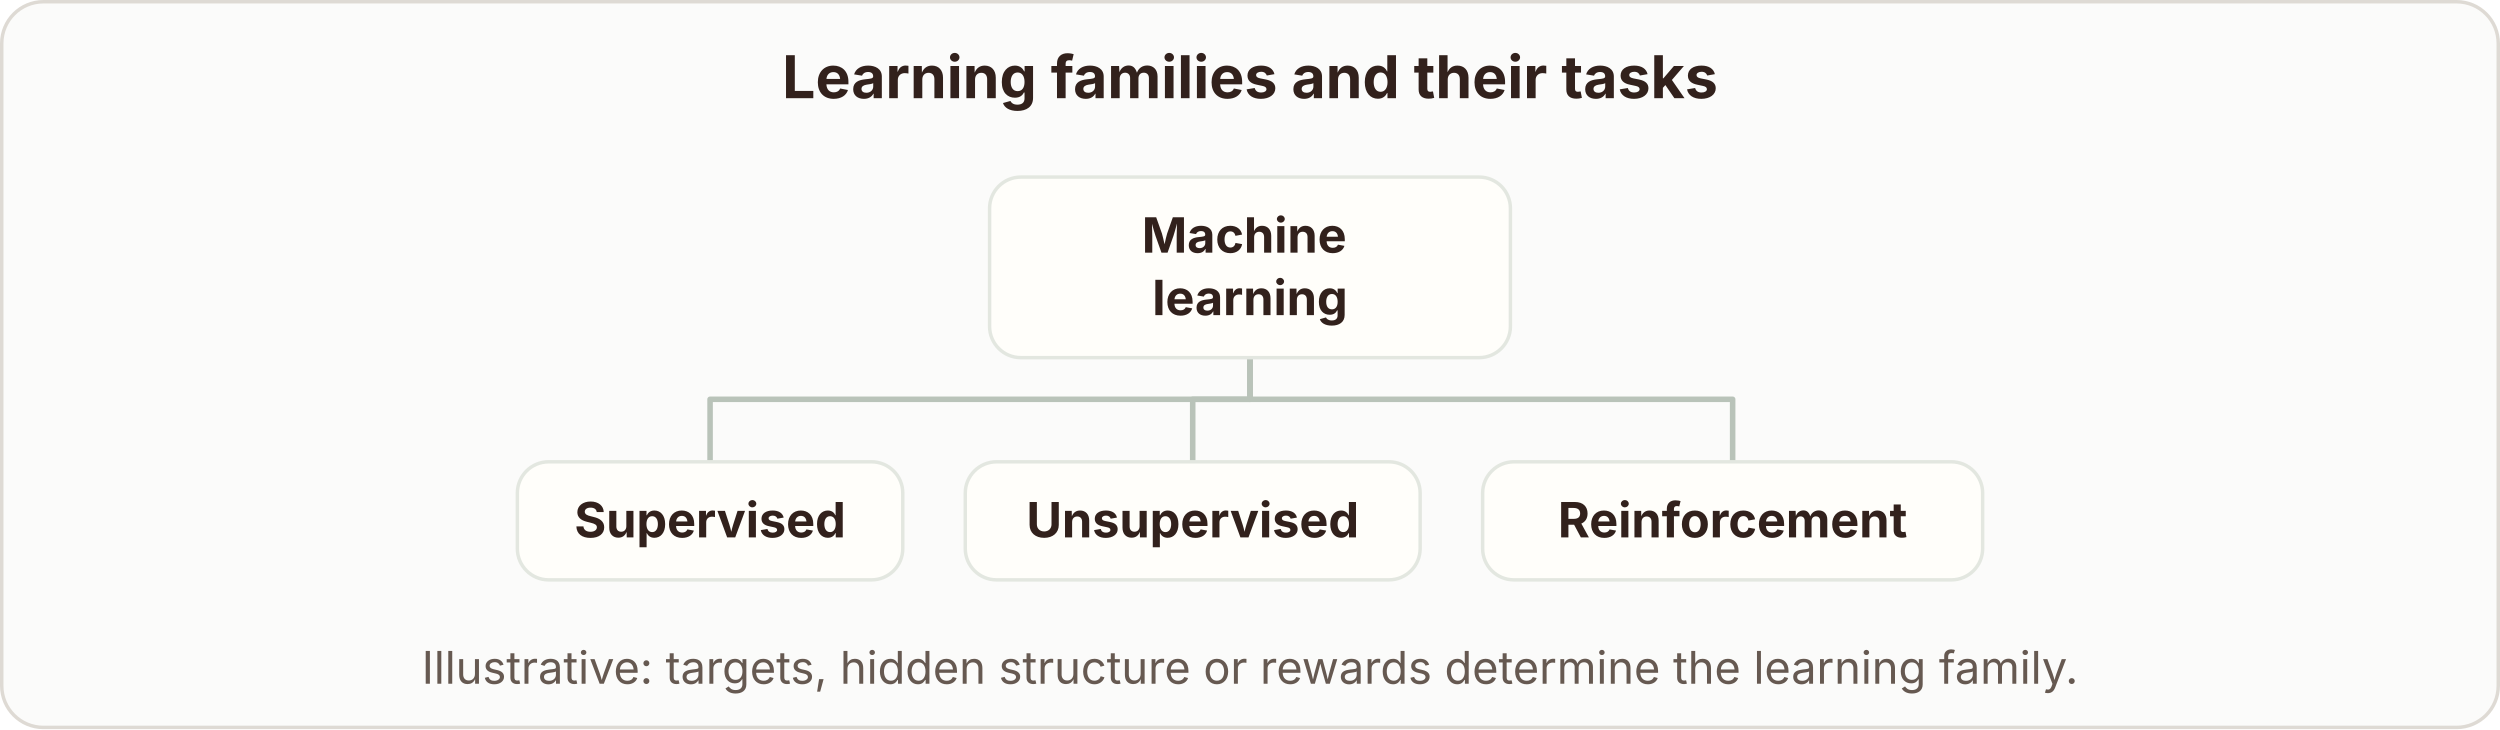
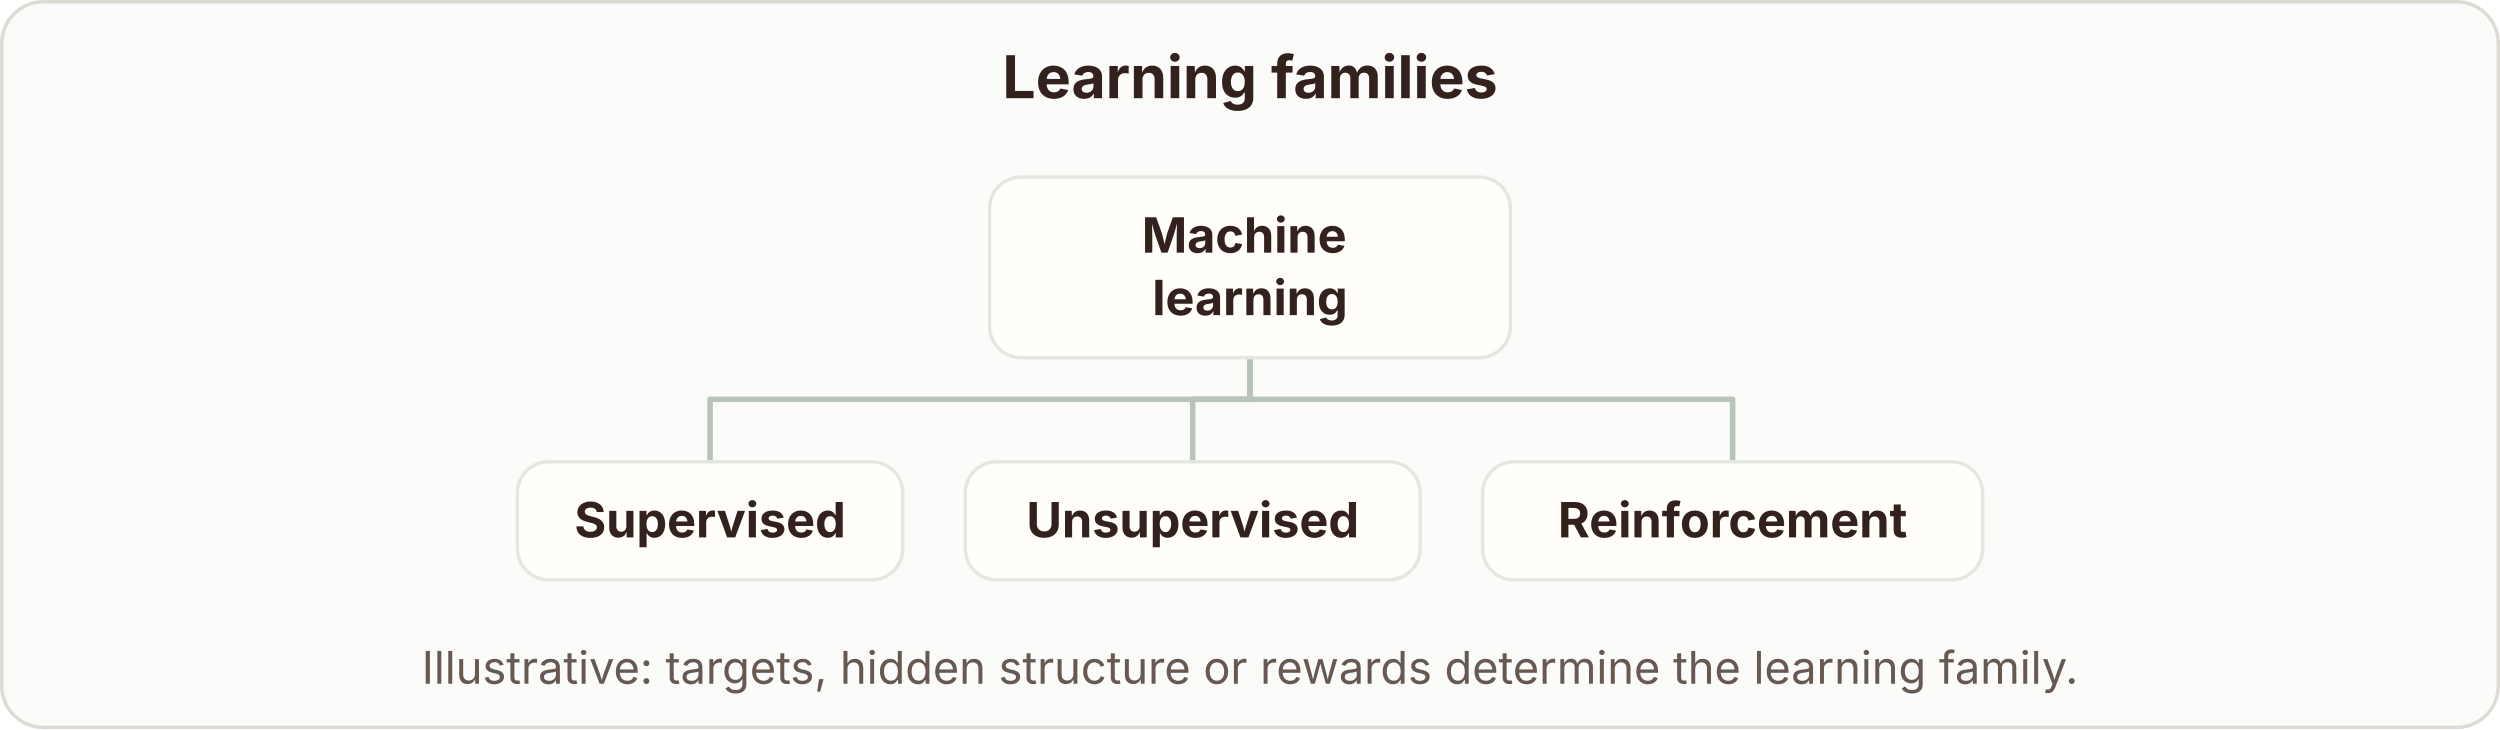
- <svg xmlns="http://www.w3.org/2000/svg" width="720" height="210" viewBox="0 0 720 210" role="img" aria-label="Learning families and their tasks Root: Machine learning Machine learning → Supervised Machine learning → Unsupervised Machine learning → Reinforcement Illustrative: targets, hidden structure or rewards determine the learning family." font-family="Inter, Liberation Sans, Arial, sans-serif" style="display:block;max-width:none;margin-inline:auto;--color-ink:#202723;--color-ink-2:#5d675f;--color-line:#e3e7e0;--viz-surface:#fffefa" data-tutor-diagram="tree">
+ <svg xmlns="http://www.w3.org/2000/svg" width="720" height="210" viewBox="0 0 720 210" role="img" aria-label="Learning families Root: Machine learning Machine learning → Supervised Machine learning → Unsupervised Machine learning → Reinforcement Illustrative: targets, hidden structure or rewards determine the learning family." font-family="Inter, Liberation Sans, Arial, sans-serif" style="display:block;max-width:none;margin-inline:auto;--color-ink:#202723;--color-ink-2:#5d675f;--color-line:#e3e7e0;--viz-surface:#fffefa" data-tutor-diagram="tree">
  <rect x="0.5" y="0.5" width="719" height="209" rx="12" fill="var(--viz-surface, #fbfbfa)" stroke="var(--color-line, #dedad4)" />
  <text x="360" y="22.5" fill="var(--color-ink, #32211c)" font-size="17" font-weight="700" text-anchor="middle">
-     <tspan x="360" y="28.28">Learning families and their tasks</tspan>
+     <tspan x="360" y="28.28">Learning families</tspan>
  </text>
  <g transform="translate(0 39)">
    <g data-tutor-edge="m:s">
      <polyline points="360,64 360,76 204.5,76 204.5,94" fill="none" stroke="#b9c3b9" stroke-width="1.6" stroke-linecap="round" stroke-linejoin="round" />
    </g>
    <g data-tutor-edge="m:u">
      <polyline points="360,64 360,76 343.5,76 343.5,94" fill="none" stroke="#b9c3b9" stroke-width="1.6" stroke-linecap="round" stroke-linejoin="round" />
    </g>
    <g data-tutor-edge="m:r">
      <polyline points="360,64 360,76 499,76 499,94" fill="none" stroke="#b9c3b9" stroke-width="1.6" stroke-linecap="round" stroke-linejoin="round" />
    </g>
    <g data-tutor-node="m">
      <rect x="285" y="12" width="150" height="52" rx="9" fill="#fffefa" stroke="#e3e7e0" stroke-width="1" />
      <text x="360" y="38" fill="var(--color-ink, #32211c)" font-size="14" font-weight="700" text-anchor="middle">
        <tspan x="360" y="33.76">Machine</tspan>
        <tspan x="360" y="51.76">learning</tspan>
      </text>
    </g>
    <g data-tutor-node="s">
      <rect x="149" y="94" width="111" height="34" rx="9" fill="#fffefa" stroke="#e3e7e0" stroke-width="1" />
      <text x="204.5" y="111" fill="var(--color-ink, #32211c)" font-size="14" font-weight="700" text-anchor="middle">
        <tspan x="204.5" y="115.76">Supervised</tspan>
      </text>
    </g>
    <g data-tutor-node="u">
      <rect x="278" y="94" width="131" height="34" rx="9" fill="#fffefa" stroke="#e3e7e0" stroke-width="1" />
      <text x="343.5" y="111" fill="var(--color-ink, #32211c)" font-size="14" font-weight="700" text-anchor="middle">
        <tspan x="343.5" y="115.76">Unsupervised</tspan>
      </text>
    </g>
    <g data-tutor-node="r">
      <rect x="427" y="94" width="144" height="34" rx="9" fill="#fffefa" stroke="#e3e7e0" stroke-width="1" />
      <text x="499" y="111" fill="var(--color-ink, #32211c)" font-size="14" font-weight="700" text-anchor="middle">
        <tspan x="499" y="115.76">Reinforcement</tspan>
      </text>
    </g>
  </g>
  <text x="360" y="192.5" fill="var(--color-ink-2, #665951)" font-size="13" font-weight="400" text-anchor="middle">
    <tspan x="360" y="196.92">Illustrative: targets, hidden structure or rewards determine the learning family.</tspan>
  </text>
</svg>
